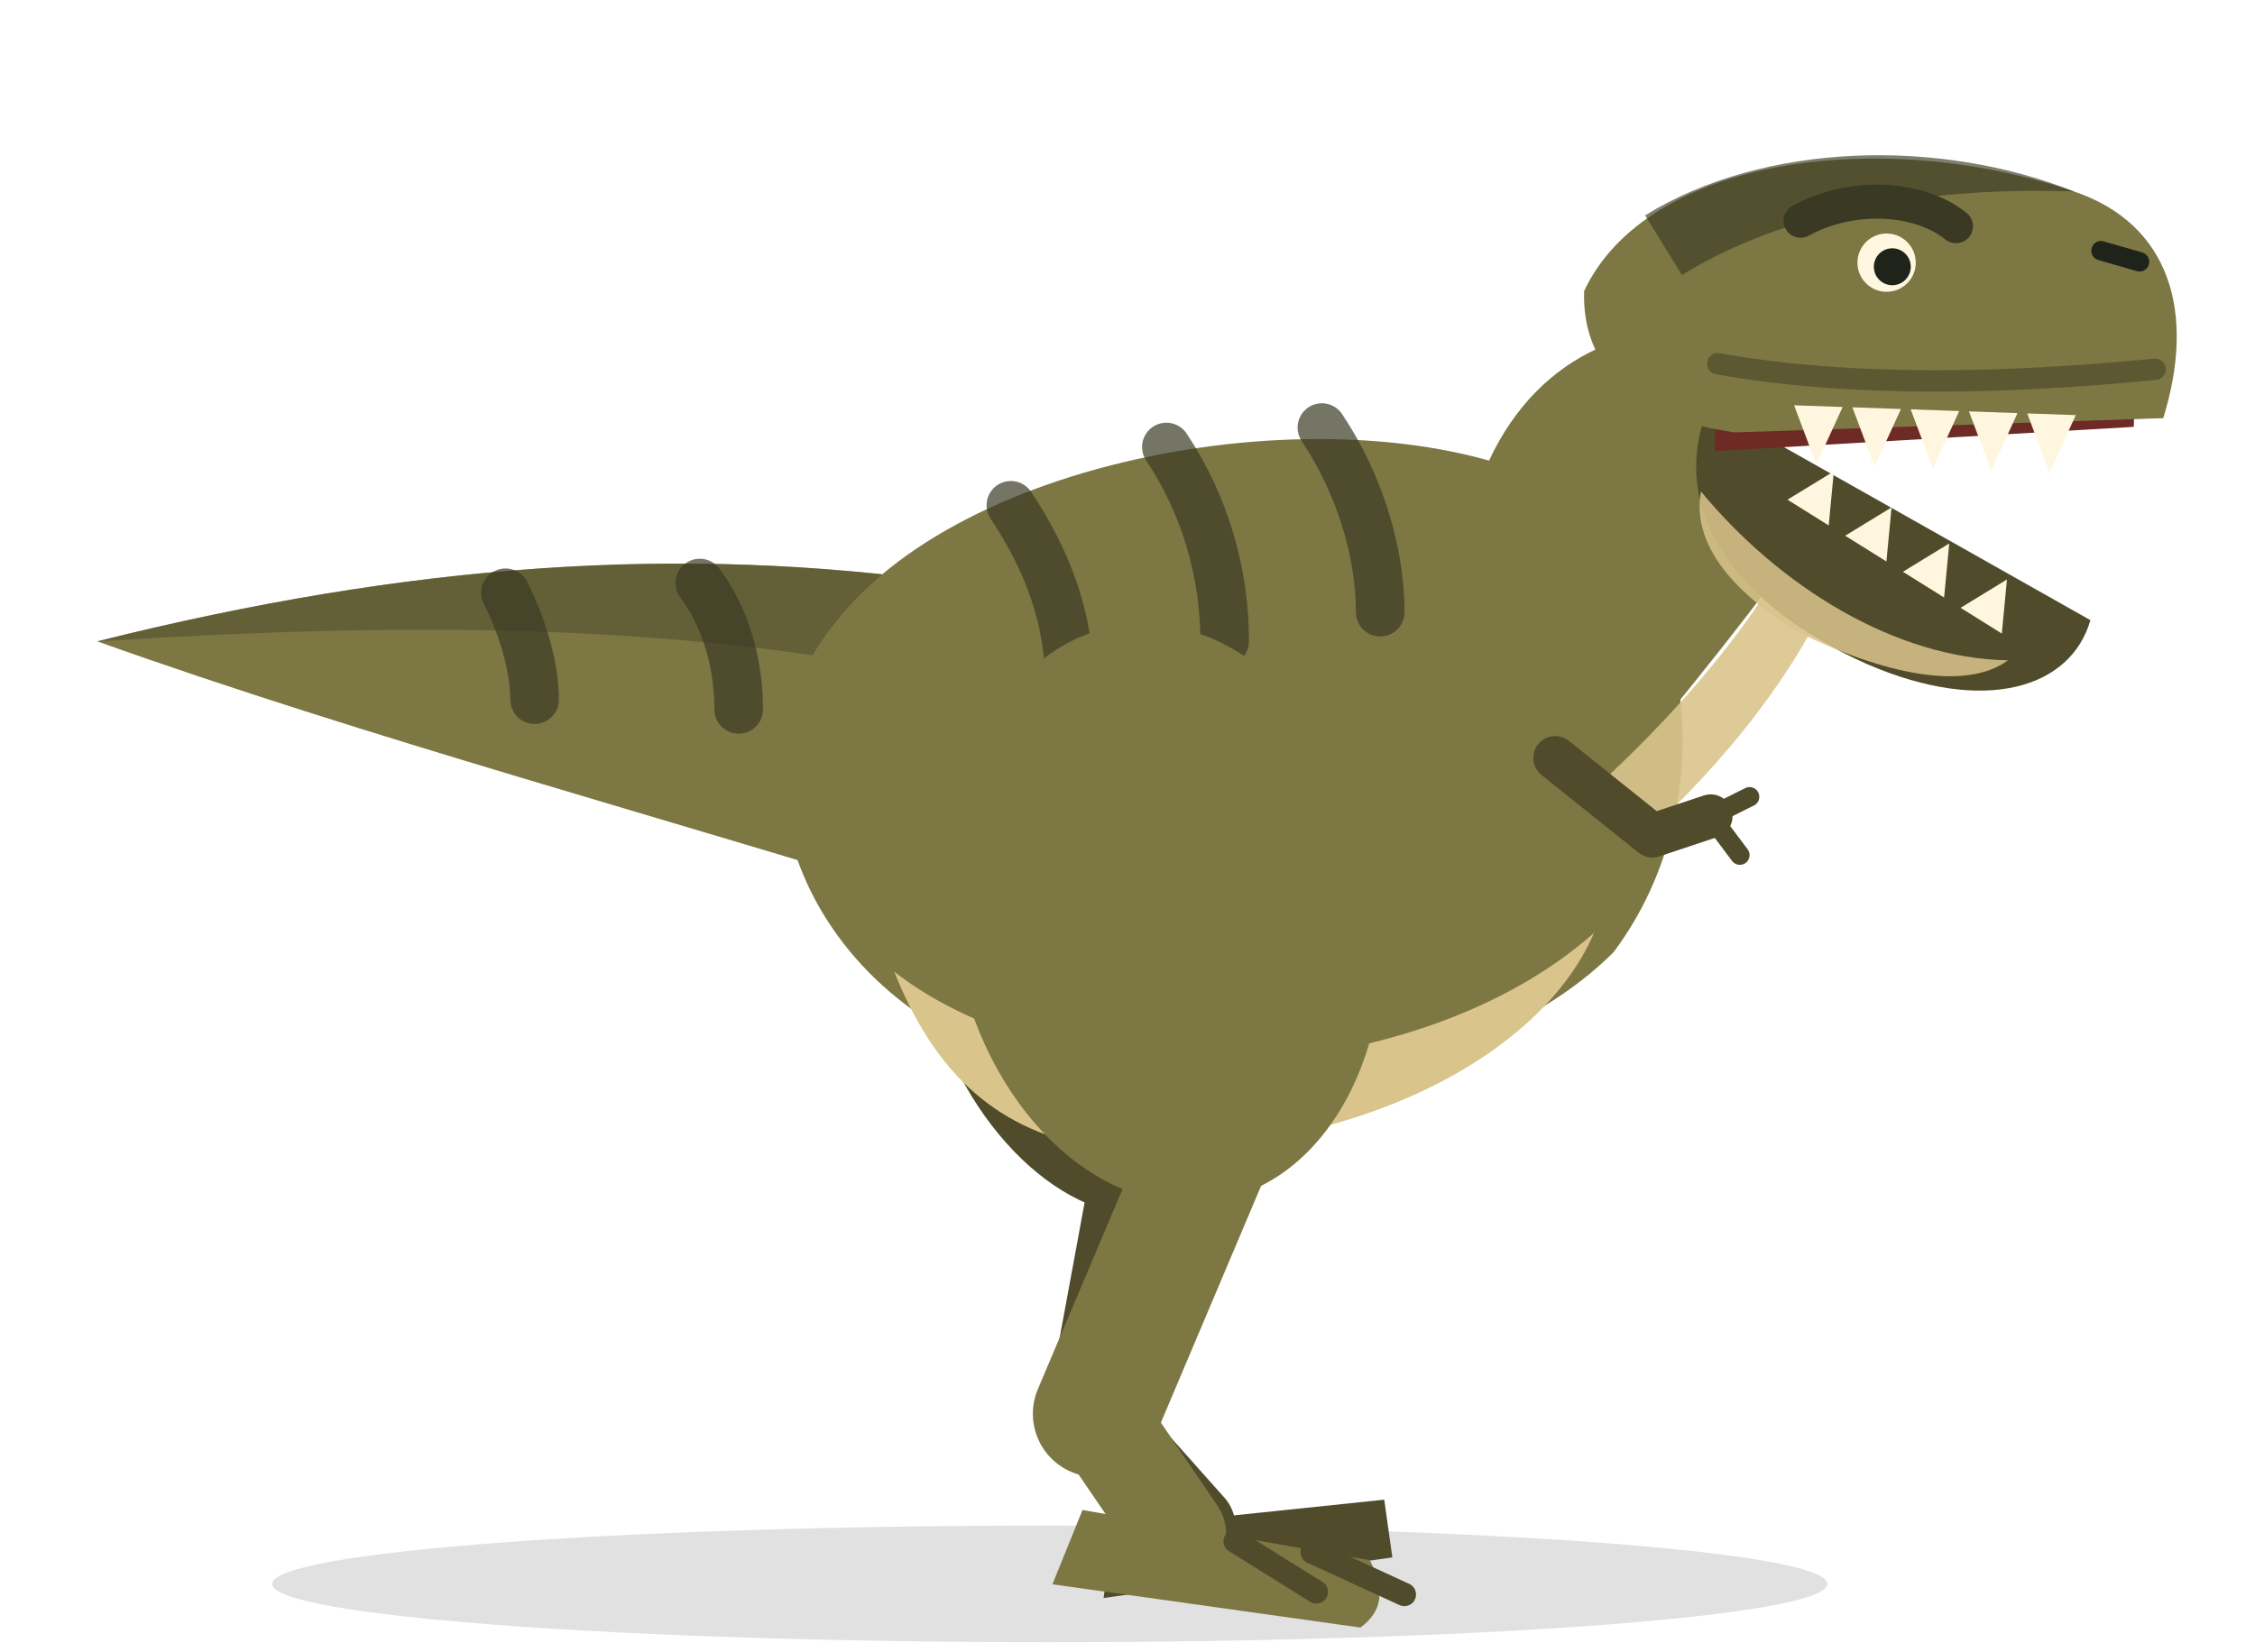
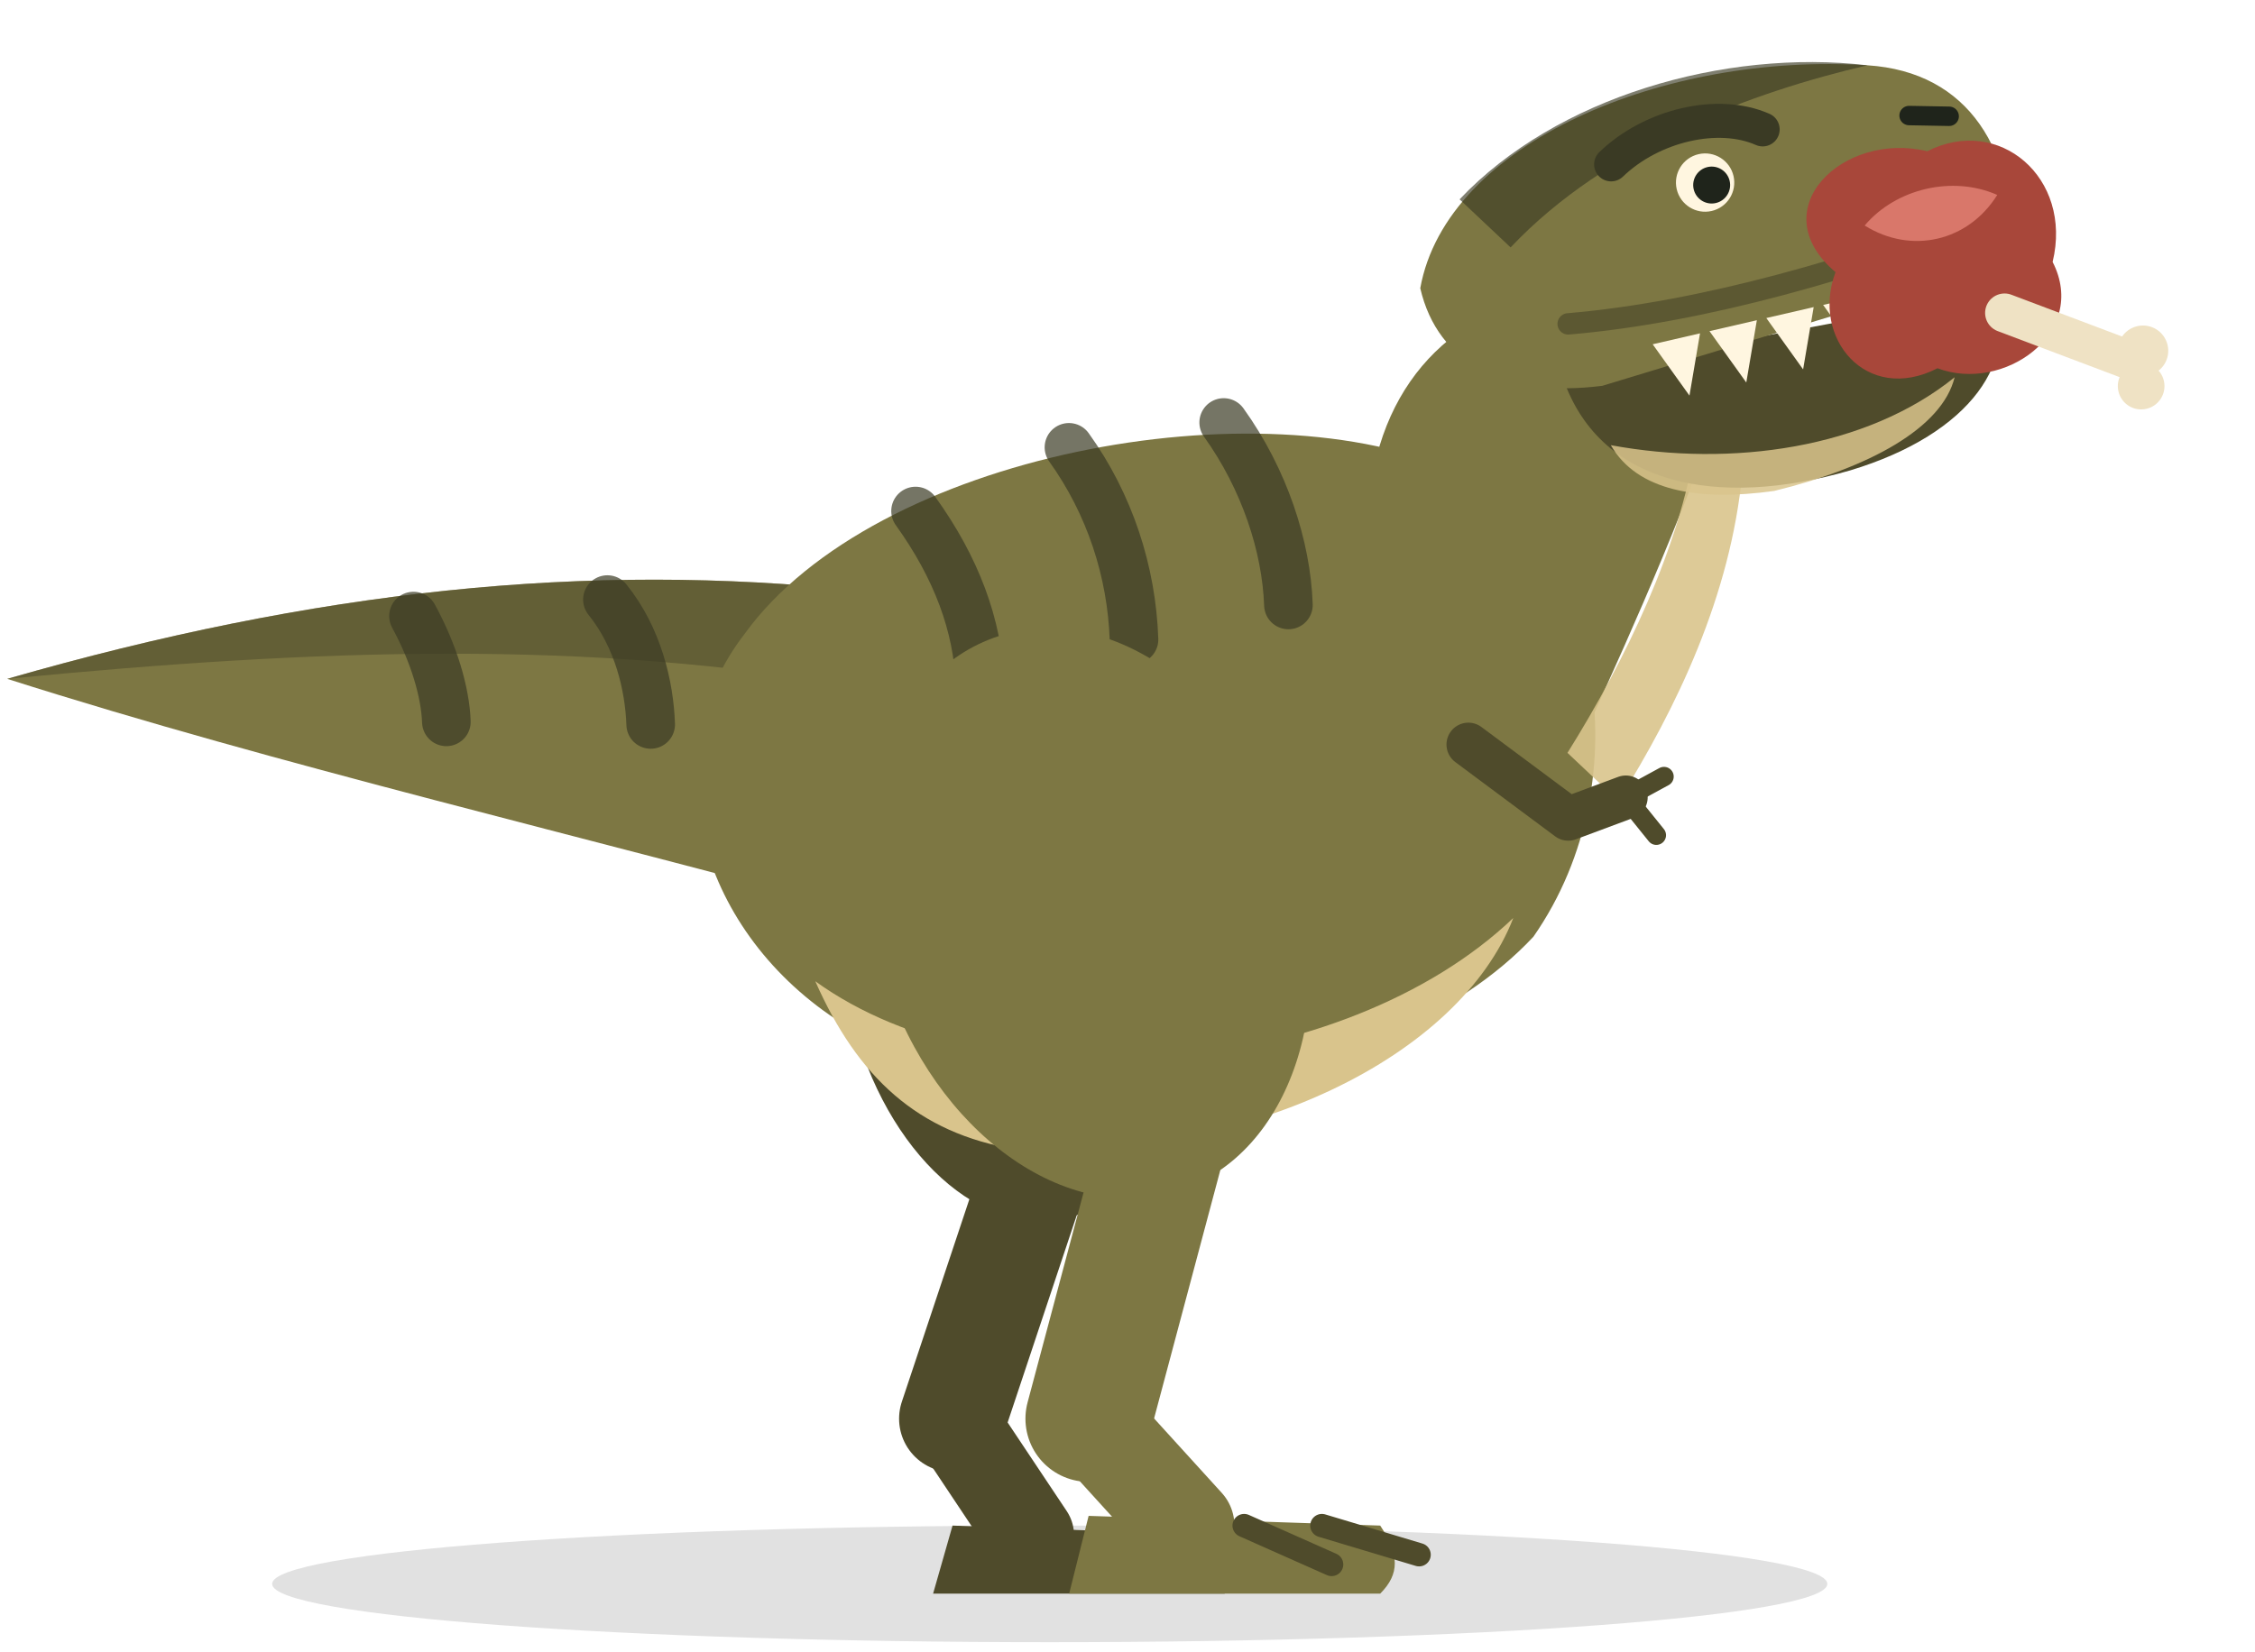
<svg xmlns="http://www.w3.org/2000/svg" width="232" height="170" viewBox="0 0 232 170">
  <ellipse cx="108" cy="163" rx="80" ry="6" fill="#000000" opacity="0.12" />
-   <g transform="translate(8 0)">
-     <g transform="rotate(-8 104 96)">
+   <g transform="translate(0 0)">
+     <g transform="rotate(0 104 96)">
      <ellipse cx="104" cy="100" rx="17" ry="26" transform="rotate(-12 104 100)" fill="#4f4b2b" />
      <path d="M108 116 L98 146" stroke="#4f4b2b" stroke-width="11" stroke-linecap="round" />
      <path d="M98 146 L106 158" stroke="#4f4b2b" stroke-width="9" stroke-linecap="round" />
      <path d="M98 157 L126 158 L126 164 L96 164 Z" fill="#4f4b2b" />
    </g>
-     <g transform="rotate(0 112 104)">
+     <g transform="rotate(-2 112 104)">
      <path d="M90 60 C62 56 34 58 2 66 C30 76 60 84 92 94 Z" fill="#7d7743" />
      <path d="M90 60 C62 56 34 58 2 66 C34 64 62 64 90 70 Z" fill="#4f4b2b" opacity="0.55" />
      <path d="M78 64 C92 46 132 40 152 50 C166 58 170 82 158 98 C142 114 104 118 86 104 C72 94 68 76 78 64 Z" fill="#7d7743" />
      <path d="M84 100 C102 114 138 112 156 96 C150 110 128 120 104 118 C94 116 88 110 84 100 Z" fill="#d9c48c" />
      <path d="M96 52 C100 58 102 64 102 70 M112 46 C116 52 118 59 118 66 M128 44 C132 50 134 57 134 63 M64 60 C67 64 68 69 68 73 M44 61 C46 65 47 69 47 72" fill="none" stroke="#3a3a24" stroke-width="5" stroke-linecap="round" opacity="0.7" />
-       <g transform="rotate(2 156 58)">
+       <g transform="rotate(-11 156 58)">
        <path d="M144 50 C148 38 158 32 170 34 L178 54 C170 66 162 76 156 84 C150 74 144 62 144 50 Z" fill="#7d7743" />
        <path d="M158 80 C166 72 174 62 178 52 L182 56 C178 68 170 78 162 86 Z" fill="#d9c48c" opacity="0.9" />
-         <g transform="rotate(30 168 44)">
+         <g transform="rotate(5 168 44)">
          <path d="M166 42 L211 40 C213 47 207 54 194 56 C180 58 168 54 166 42 Z" fill="#4f4b2b" />
          <path d="M170 50 C182 54 196 54 206 48 C204 53 196 56 186 57 C178 57 172 55 170 50 Z" fill="#d9c48c" opacity="0.85" />
-           <path d="M178 46 L180.5 41 L183 46 Z" fill="#fff6e0" />
-           <path d="M185 46 L187.5 41 L190 46 Z" fill="#fff6e0" />
-           <path d="M192 46 L194.5 41 L197 46 Z" fill="#fff6e0" />
-           <path d="M199 46 L201.5 41 L204 46 Z" fill="#fff6e0" />
        </g>
-         <path d="M168 42 L211 39 L211 42 L168 46 Z" fill="#6e2a24" />
        <path d="M154 30 C160 16 184 12 204 18 C214 21 217 30 214 41 L170 44 C160 43 154 38 154 30 Z" fill="#7d7743" />
        <path d="M160 22 C172 14 190 13 204 18 C192 18 176 20 164 28 Z" fill="#3a3a24" opacity="0.65" />
        <path d="M176 22 C181 19 188 19 192 22" fill="none" stroke="#3a3a24" stroke-width="3.5" stroke-linecap="round" />
        <circle cx="185" cy="26" r="3" fill="#fff6e0" />
        <circle cx="185.6" cy="26.4" r="1.9" fill="#1f241b" />
        <path d="M207 24 L211 25" stroke="#1f241b" stroke-width="2" stroke-linecap="round" />
        <path d="M168 37 C182 39 198 38 213 36" fill="none" stroke="#4f4b2b" stroke-width="2.2" stroke-linecap="round" opacity="0.7" />
        <path d="M176 41 L178.5 47 L181 41 Z" fill="#fff6e0" />
        <path d="M182 41 L184.5 47 L187 41 Z" fill="#fff6e0" />
        <path d="M188 41 L190.5 47 L193 41 Z" fill="#fff6e0" />
        <path d="M194 41 L196.5 47 L199 41 Z" fill="#fff6e0" />
        <path d="M200 41 L202.5 47 L205 41 Z" fill="#fff6e0" />
+         <path d="M196 38 C190 30 200 24 208 28 C216 26 222 34 218 42 C220 50 210 54 204 50 C196 52 192 44 196 38 Z" fill="#a8473a" />
+         <path d="M200 34 C204 31 210 31 214 34 C210 38 204 38 200 34 Z" fill="#d9776a" />
+         <path d="M212 46 L224 54" stroke="#efe2c4" stroke-width="4" stroke-linecap="round" />
+         <circle cx="225" cy="53" r="2.6" fill="#efe2c4" />
+         <circle cx="224" cy="56.5" r="2.4" fill="#efe2c4" />
      </g>
      <path d="M152 78 L162 86 L168 84" fill="none" stroke="#4f4b2b" stroke-width="4.5" stroke-linecap="round" stroke-linejoin="round" />
      <path d="M168 84 L172 82 M168 84 L171 88" stroke="#4f4b2b" stroke-width="2" stroke-linecap="round" />
    </g>
-     <g transform="rotate(8 112 94)">
+     <g transform="rotate(0 112 94)">
      <ellipse cx="112" cy="94" rx="22" ry="30" transform="rotate(-18 112 94)" fill="#7d7743" />
      <path d="M120 116 L112 146" stroke="#7d7743" stroke-width="13" stroke-linecap="round" />
      <path d="M112 146 L122 157" stroke="#7d7743" stroke-width="10" stroke-linecap="round" />
      <path d="M112 156 L142 157 C144 160 144 162 142 164 L110 164 Z" fill="#7d7743" />
      <path d="M136 157 L146 160 M128 157 L137 161" stroke="#4f4b2b" stroke-width="2.4" stroke-linecap="round" />
    </g>
  </g>
</svg>
